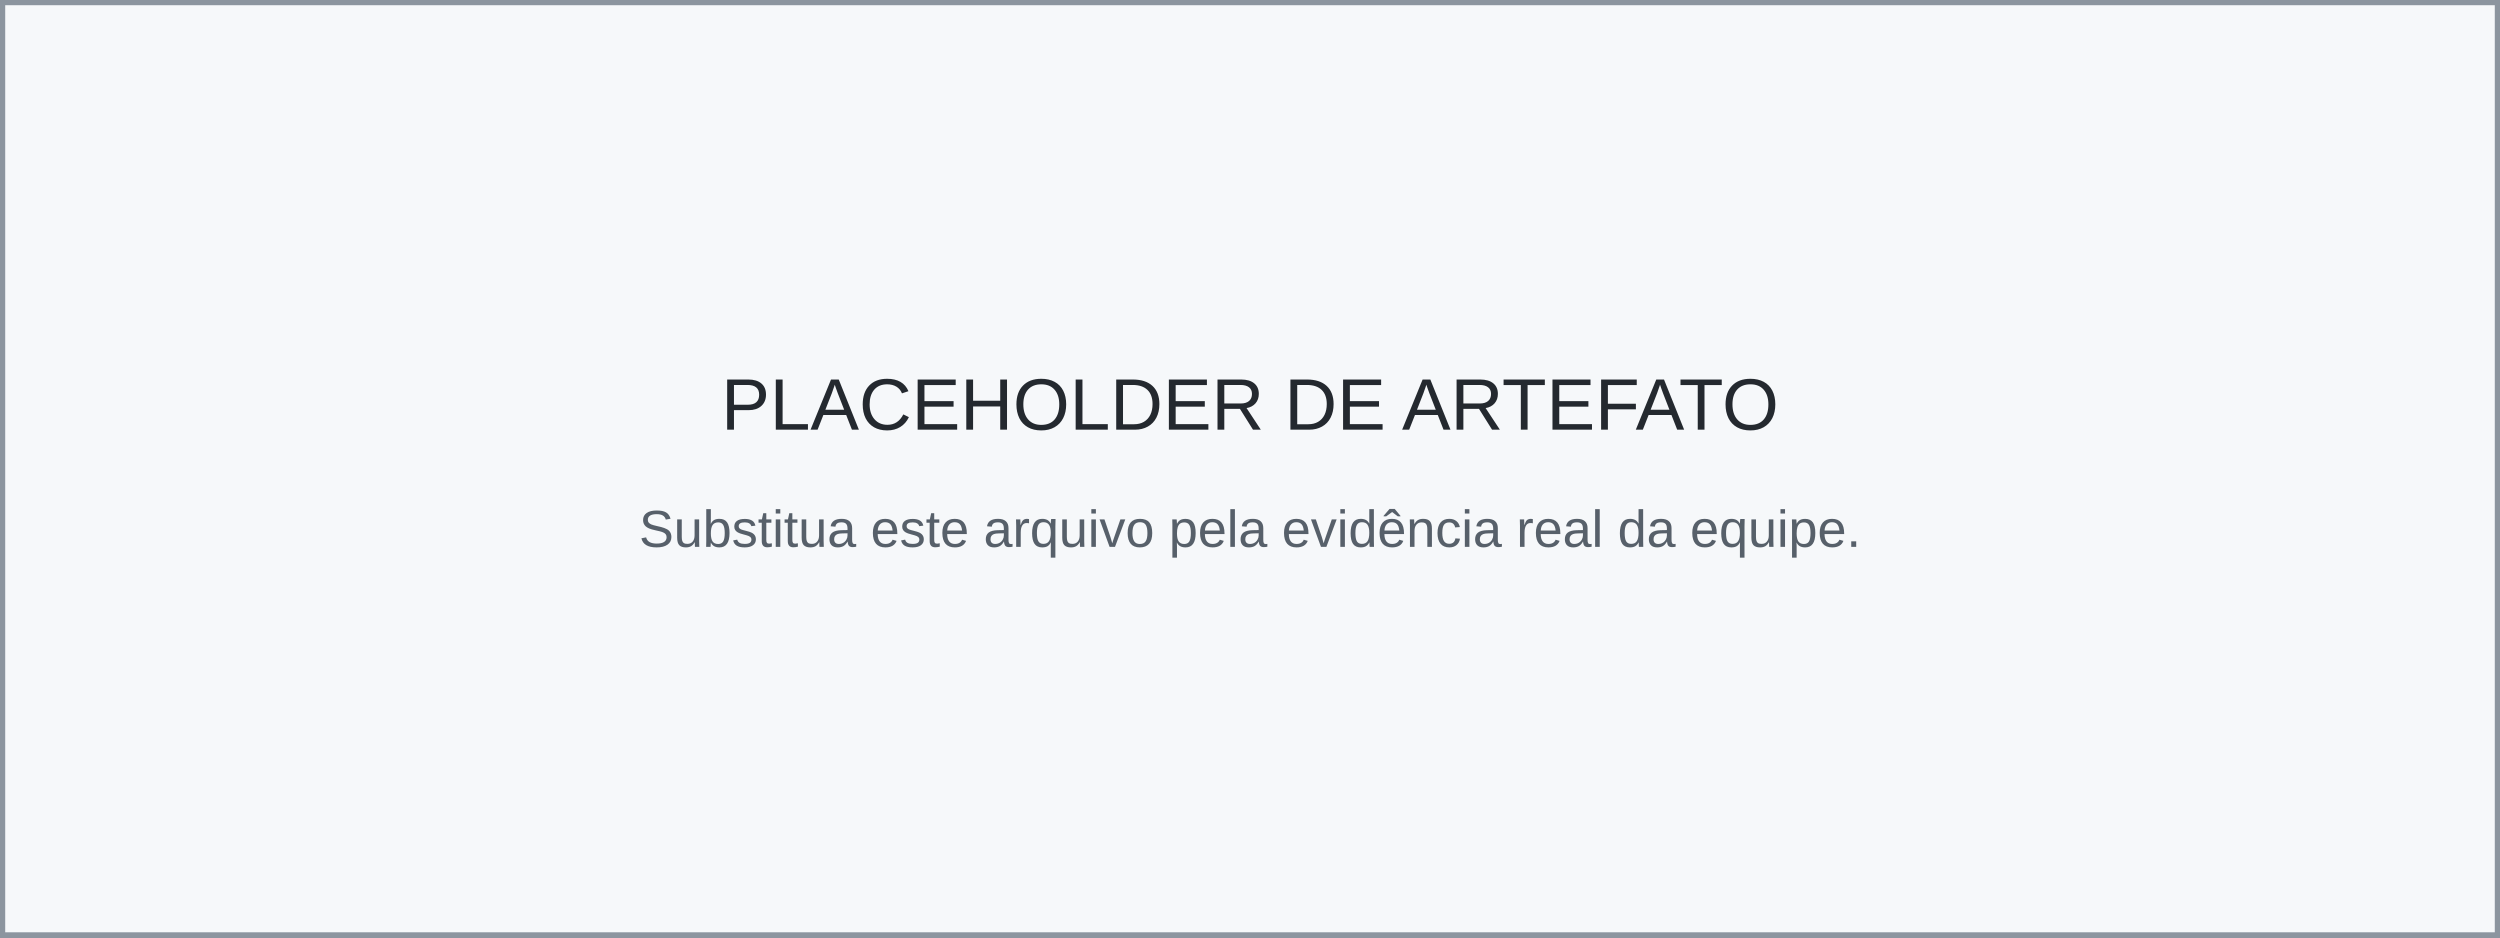
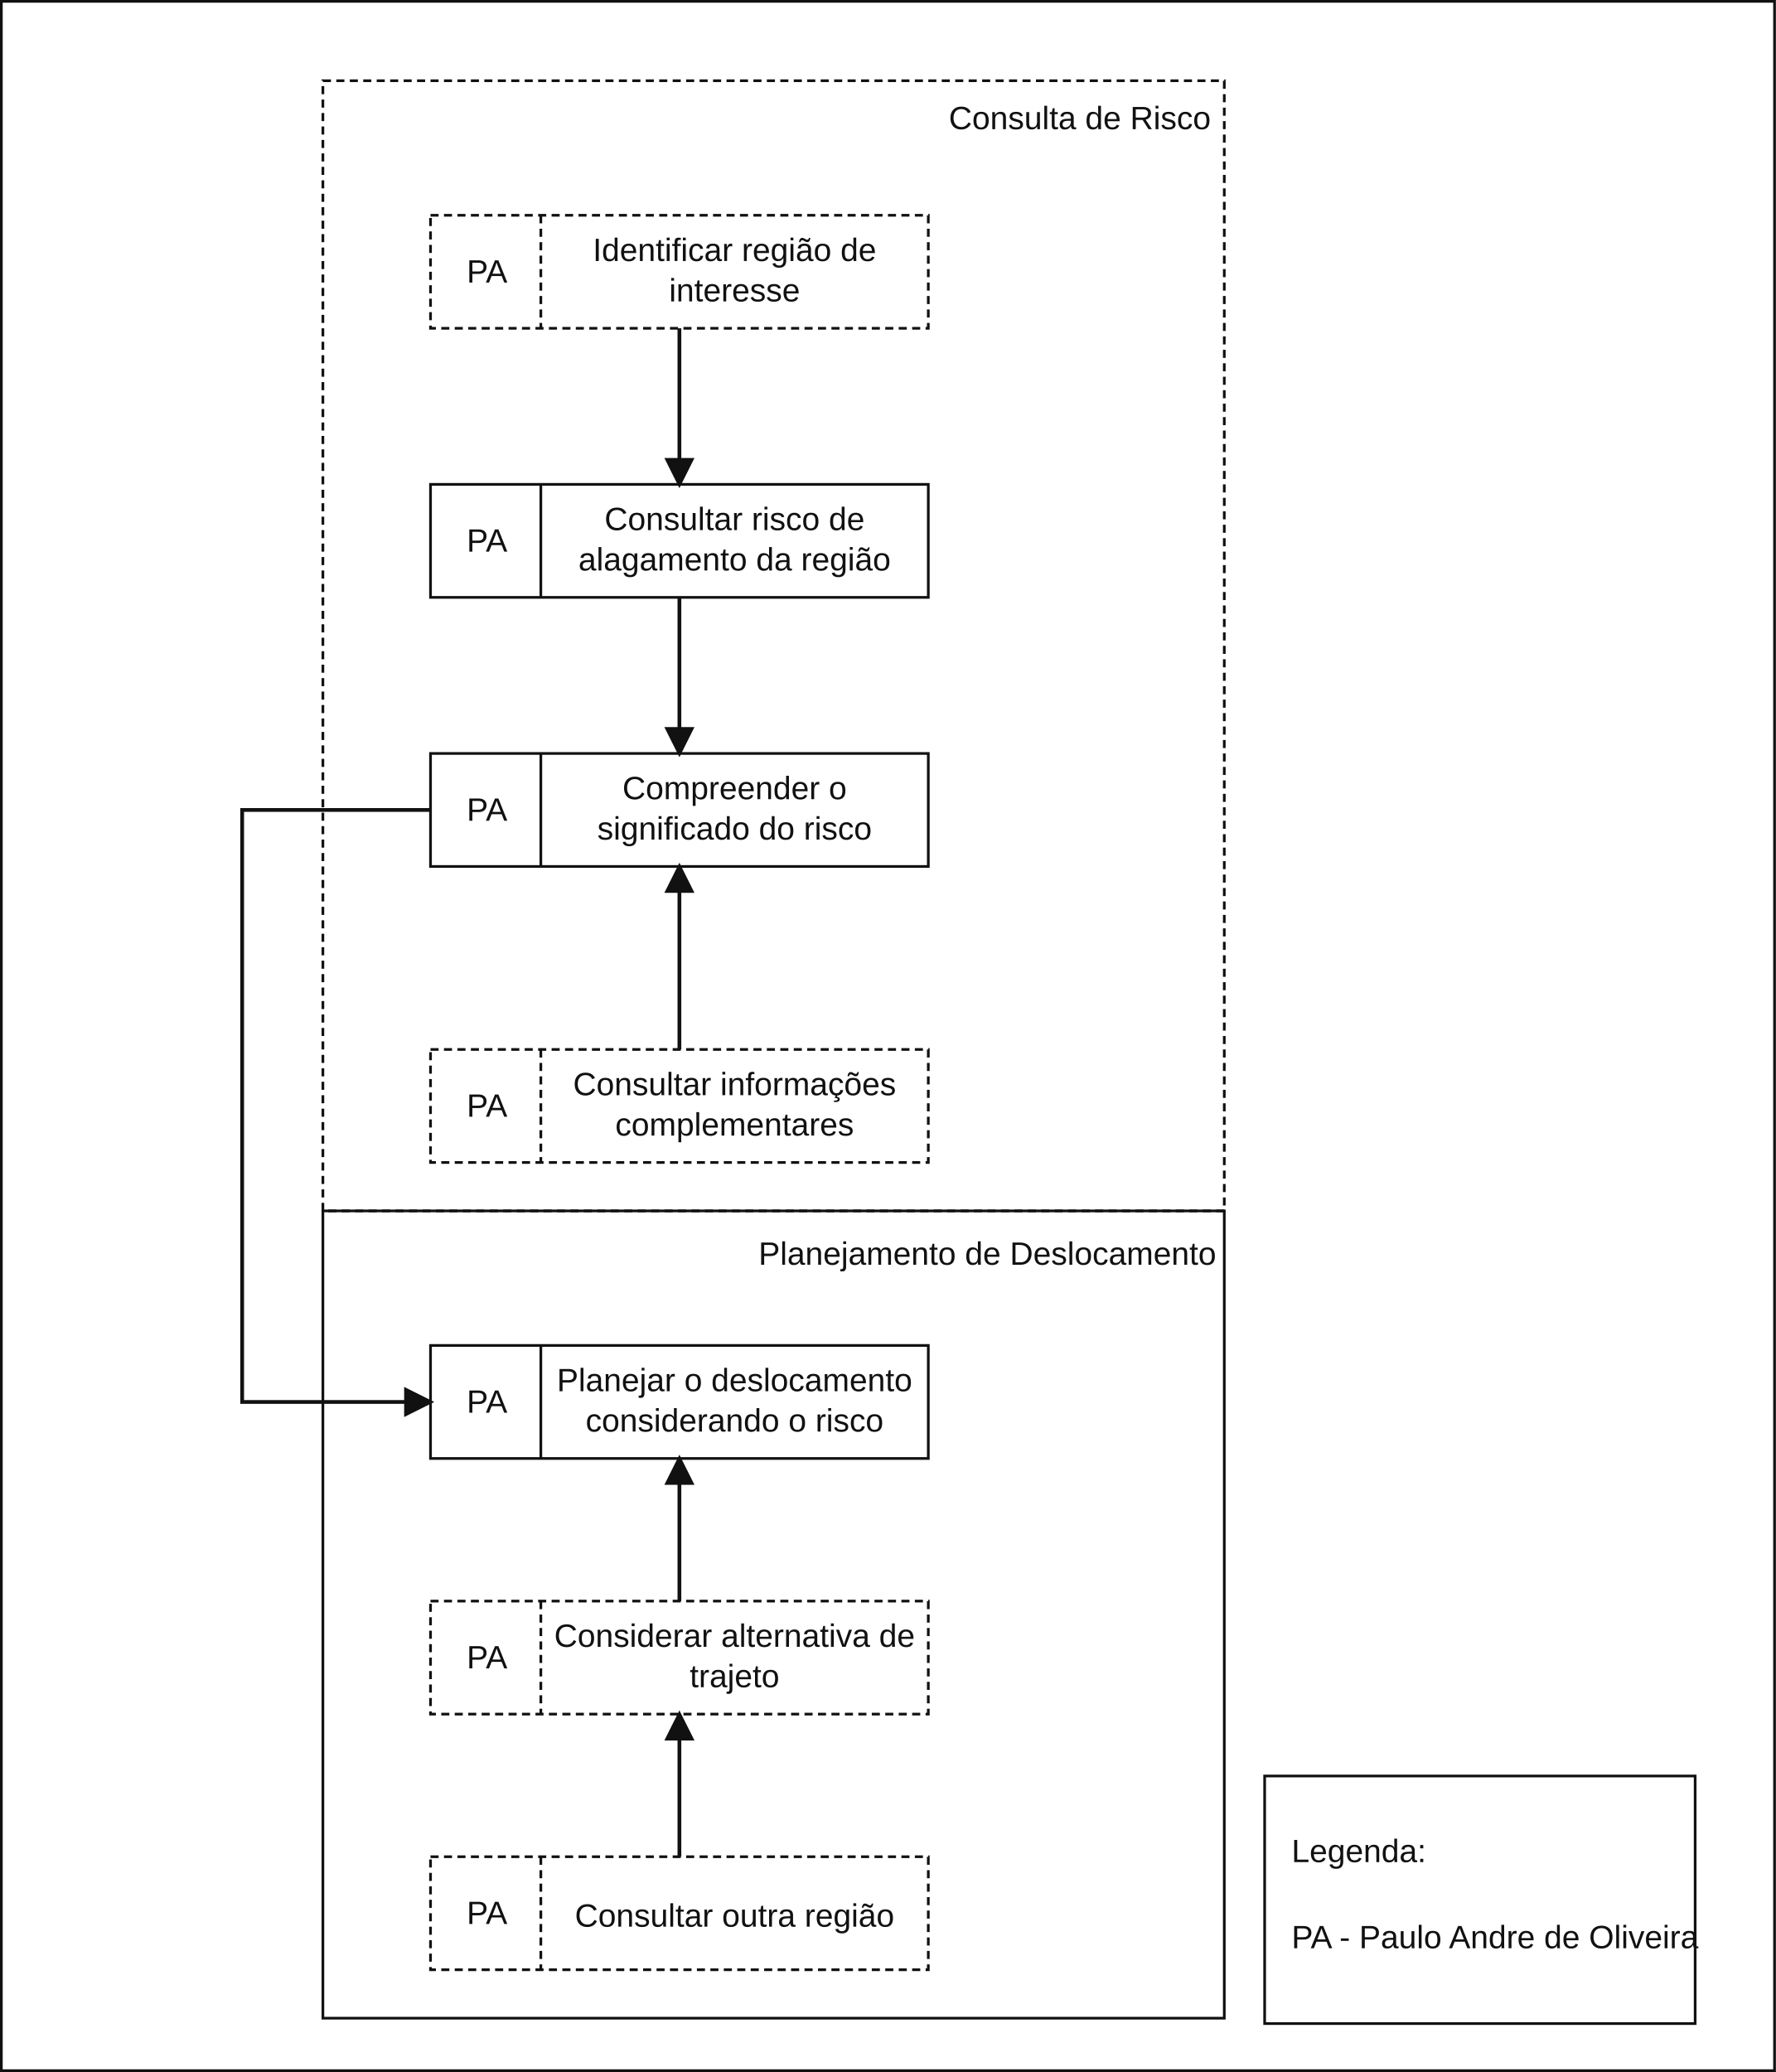
- <svg xmlns="http://www.w3.org/2000/svg" width="960" height="360" viewBox="0 0 960 360">
-   <rect width="100%" height="100%" fill="#f6f8fa" stroke="#8c959f" stroke-width="4" />
-   <text x="480" y="165" text-anchor="middle" font-family="Arial, sans-serif" font-size="28" fill="#24292f">PLACEHOLDER DE ARTEFATO</text>
-   <text x="480" y="210" text-anchor="middle" font-family="Arial, sans-serif" font-size="20" fill="#57606a">Substitua este arquivo pela evidência real da equipe.</text>
+ <svg xmlns="http://www.w3.org/2000/svg" width="660" height="770" viewBox="0 0 660 770">
+   <defs>
+     <marker id="arrow" markerWidth="8" markerHeight="8" refX="7" refY="4" orient="auto">
+       <path d="M0,0 L8,4 L0,8 z" fill="#111" />
+     </marker>
+   </defs>
+   <style>
+ text{font-family:Arial,Helvetica,sans-serif;fill:#111;font-size:12px}
+ .box{fill:#fff;stroke:#111;stroke-width:1}
+ .dash{fill:#fff;stroke:#111;stroke-width:1;stroke-dasharray:3 2}
+ .group{fill:none;stroke:#111;stroke-width:1}
+ .groupdash{fill:none;stroke:#111;stroke-width:1;stroke-dasharray:3 2}
+ .arrow{fill:none;stroke:#111;stroke-width:1.4;marker-end:url(#arrow)}
+ </style>
+   <rect x="0.5" y="0.5" width="659" height="769" fill="white" stroke="#111" />
+   <rect x="120" y="30" width="335" height="420" class="groupdash" />
+   <text x="450" y="48" text-anchor="end">Consulta de Risco</text>
+   <rect x="160" y="80" width="185" height="42" class="dash" />
+   <line x1="201" y1="80" x2="201" y2="122" stroke="#111" stroke-dasharray="3 2" />
+   <text x="181" y="105" text-anchor="middle">PA</text>
+   <text x="273" y="97" text-anchor="middle">Identificar região de</text>
+   <text x="273" y="112" text-anchor="middle">interesse</text>
+   <rect x="160" y="180" width="185" height="42" class="box" />
+   <line x1="201" y1="180" x2="201" y2="222" stroke="#111" />
+   <text x="181" y="205" text-anchor="middle">PA</text>
+   <text x="273" y="197" text-anchor="middle">Consultar risco de</text>
+   <text x="273" y="212" text-anchor="middle">alagamento da região</text>
+   <rect x="160" y="280" width="185" height="42" class="box" />
+   <line x1="201" y1="280" x2="201" y2="322" stroke="#111" />
+   <text x="181" y="305" text-anchor="middle">PA</text>
+   <text x="273" y="297" text-anchor="middle">Compreender o</text>
+   <text x="273" y="312" text-anchor="middle">significado do risco</text>
+   <rect x="160" y="390" width="185" height="42" class="dash" />
+   <line x1="201" y1="390" x2="201" y2="432" stroke="#111" stroke-dasharray="3 2" />
+   <text x="181" y="415" text-anchor="middle">PA</text>
+   <text x="273" y="407" text-anchor="middle">Consultar informações</text>
+   <text x="273" y="422" text-anchor="middle">complementares</text>
+   <path d="M252.5 122 L252.5 180" class="arrow" />
+   <path d="M252.5 222 L252.5 280" class="arrow" />
+   <path d="M252.5 390 L252.5 322" class="arrow" />
+   <rect x="120" y="450" width="335" height="300" class="group" />
+   <text x="452" y="470" text-anchor="end">Planejamento de Deslocamento</text>
+   <rect x="160" y="500" width="185" height="42" class="box" />
+   <line x1="201" y1="500" x2="201" y2="542" stroke="#111" />
+   <text x="181" y="525" text-anchor="middle">PA</text>
+   <text x="273" y="517" text-anchor="middle">Planejar o deslocamento</text>
+   <text x="273" y="532" text-anchor="middle">considerando o risco</text>
+   <rect x="160" y="595" width="185" height="42" class="dash" />
+   <line x1="201" y1="595" x2="201" y2="637" stroke="#111" stroke-dasharray="3 2" />
+   <text x="181" y="620" text-anchor="middle">PA</text>
+   <text x="273" y="612" text-anchor="middle">Considerar alternativa de</text>
+   <text x="273" y="627" text-anchor="middle">trajeto</text>
+   <rect x="160" y="690" width="185" height="42" class="dash" />
+   <line x1="201" y1="690" x2="201" y2="732" stroke="#111" stroke-dasharray="3 2" />
+   <text x="181" y="715" text-anchor="middle">PA</text>
+   <text x="273" y="716" text-anchor="middle">Consultar outra região</text>
+   <path d="M252.5 595 L252.5 542" class="arrow" />
+   <path d="M252.5 690 L252.5 637" class="arrow" />
+   <path d="M160 301 L90 301 L90 521 L160 521" class="arrow" />
+   <rect x="470" y="660" width="160" height="92" class="box" />
+   <text x="480" y="692">Legenda:</text>
+   <text x="480" y="724">PA - Paulo Andre de Oliveira</text>
</svg>
